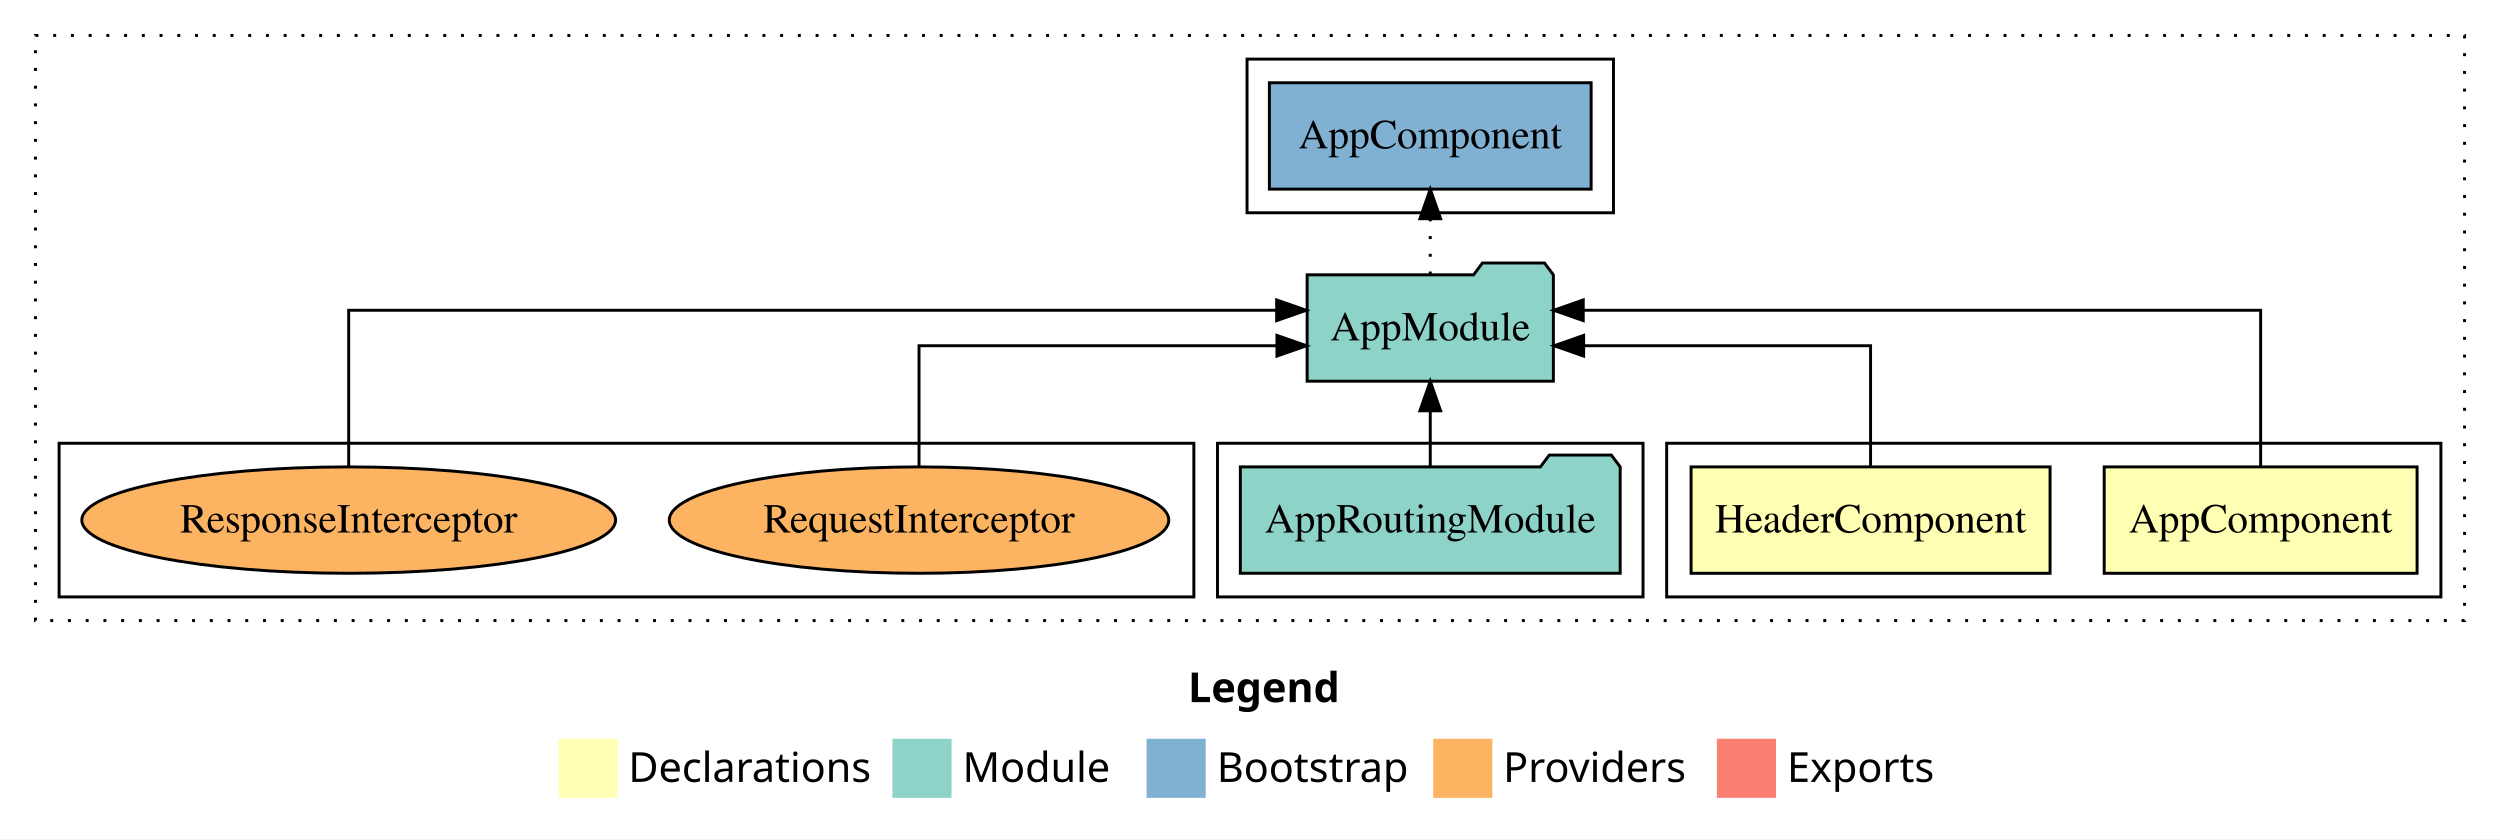
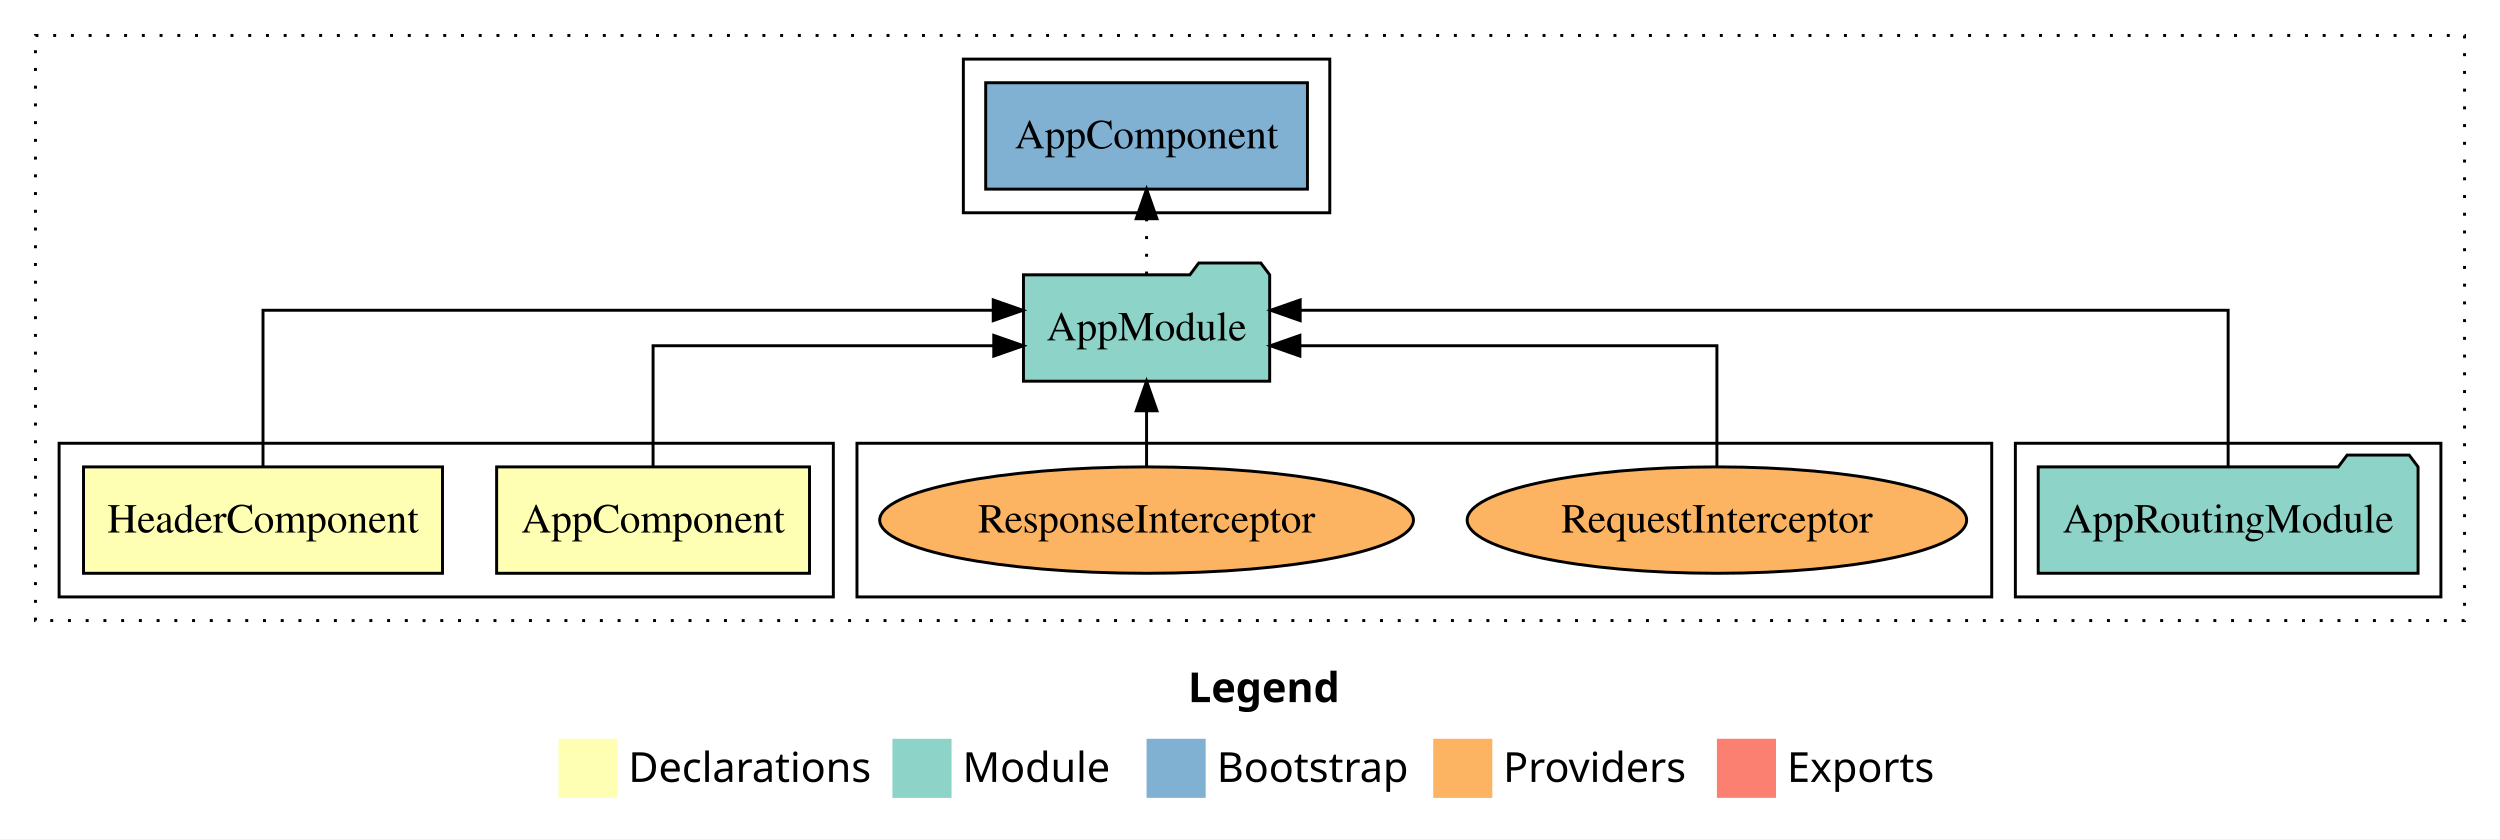
<svg xmlns="http://www.w3.org/2000/svg" width="846pt" height="284pt" viewBox="0.00 0.00 846.00 284.00">
  <g id="graph0" class="graph" transform="scale(1 1) rotate(0) translate(4 280)">
    <polygon fill="white" stroke="transparent" points="-4,4 -4,-280 842,-280 842,4 -4,4" />
    <text text-anchor="start" x="398.01" y="-42.4" font-family="sans-serif" font-weight="bold" font-size="14.00">Legend</text>
    <polygon fill="#ffffb3" stroke="transparent" points="185,-10 185,-30 205,-30 205,-10 185,-10" />
    <text text-anchor="start" x="208.63" y="-15.4" font-family="sans-serif" font-size="14.00">  Declarations</text>
    <polygon fill="#8dd3c7" stroke="transparent" points="298,-10 298,-30 318,-30 318,-10 298,-10" />
    <text text-anchor="start" x="321.73" y="-15.4" font-family="sans-serif" font-size="14.00">  Module</text>
    <polygon fill="#80b1d3" stroke="transparent" points="384,-10 384,-30 404,-30 404,-10 384,-10" />
    <text text-anchor="start" x="407.78" y="-15.4" font-family="sans-serif" font-size="14.00">  Bootstrap</text>
    <polygon fill="#fdb462" stroke="transparent" points="481,-10 481,-30 501,-30 501,-10 481,-10" />
    <text text-anchor="start" x="504.67" y="-15.4" font-family="sans-serif" font-size="14.00">  Providers</text>
    <polygon fill="#fb8072" stroke="transparent" points="577,-10 577,-30 597,-30 597,-10 577,-10" />
    <text text-anchor="start" x="600.73" y="-15.4" font-family="sans-serif" font-size="14.00">  Exports</text>
    <g id="clust1" class="cluster">
      <polygon fill="none" stroke="black" stroke-dasharray="1,5" points="8,-70 8,-268 830,-268 830,-70 8,-70" />
    </g>
-     <g id="clust2" class="cluster">
-       <polygon fill="none" stroke="black" points="560,-78 560,-130 822,-130 822,-78 560,-78" />
-     </g>
    <g id="clust5" class="cluster">
-       <polygon fill="none" stroke="black" points="408,-78 408,-130 552,-130 552,-78 408,-78" />
+       <polygon fill="none" stroke="black" points="678,-78 678,-130 822,-130 822,-78 678,-78" />
    </g>
    <g id="clust8" class="cluster">
-       <polygon fill="none" stroke="black" points="16,-78 16,-130 400,-130 400,-78 16,-78" />
+       <polygon fill="none" stroke="black" points="286,-78 286,-130 670,-130 670,-78 286,-78" />
    </g>
    <g id="clust7" class="cluster">
-       <polygon fill="none" stroke="black" points="418,-208 418,-260 542,-260 542,-208 418,-208" />
+       <polygon fill="none" stroke="black" points="322,-208 322,-260 446,-260 446,-208 322,-208" />
+     </g>
+     <g id="clust2" class="cluster">
+       <polygon fill="none" stroke="black" points="16,-78 16,-130 278,-130 278,-78 16,-78" />
    </g>
    <g id="node1" class="node">
-       <polygon fill="#ffffb3" stroke="black" points="813.94,-122 708.06,-122 708.06,-86 813.94,-86 813.94,-122" />
-       <text text-anchor="middle" x="761" y="-99.8" font-family="Times,serif" font-size="14.00">AppComponent</text>
+       <polygon fill="#ffffb3" stroke="black" points="269.94,-122 164.06,-122 164.06,-86 269.94,-86 269.94,-122" />
+       <text text-anchor="middle" x="217" y="-99.8" font-family="Times,serif" font-size="14.00">AppComponent</text>
    </g>
    <g id="node3" class="node">
-       <polygon fill="#8dd3c7" stroke="black" points="521.66,-187 518.66,-191 497.66,-191 494.66,-187 438.34,-187 438.34,-151 521.66,-151 521.66,-187" />
-       <text text-anchor="middle" x="480" y="-164.8" font-family="Times,serif" font-size="14.00">AppModule</text>
+       <polygon fill="#8dd3c7" stroke="black" points="425.66,-187 422.66,-191 401.66,-191 398.66,-187 342.34,-187 342.34,-151 425.66,-151 425.66,-187" />
+       <text text-anchor="middle" x="384" y="-164.8" font-family="Times,serif" font-size="14.00">AppModule</text>
    </g>
    <g id="edge1" class="edge">
-       <path fill="none" stroke="black" d="M761,-122.28C761,-143.32 761,-175 761,-175 761,-175 531.77,-175 531.77,-175" />
-       <polygon fill="black" stroke="black" points="531.77,-171.5 521.77,-175 531.77,-178.5 531.77,-171.5" />
+       <path fill="none" stroke="black" d="M217,-122.02C217,-139.37 217,-163 217,-163 217,-163 332.29,-163 332.29,-163" />
+       <polygon fill="black" stroke="black" points="332.29,-166.5 342.29,-163 332.29,-159.5 332.29,-166.5" />
    </g>
    <g id="node2" class="node">
-       <polygon fill="#ffffb3" stroke="black" points="689.74,-122 568.26,-122 568.26,-86 689.74,-86 689.74,-122" />
-       <text text-anchor="middle" x="629" y="-99.8" font-family="Times,serif" font-size="14.00">HeaderComponent</text>
+       <polygon fill="#ffffb3" stroke="black" points="145.74,-122 24.26,-122 24.26,-86 145.74,-86 145.74,-122" />
+       <text text-anchor="middle" x="85" y="-99.8" font-family="Times,serif" font-size="14.00">HeaderComponent</text>
    </g>
    <g id="edge2" class="edge">
-       <path fill="none" stroke="black" d="M629,-122.02C629,-139.37 629,-163 629,-163 629,-163 531.9,-163 531.9,-163" />
-       <polygon fill="black" stroke="black" points="531.9,-159.5 521.9,-163 531.9,-166.5 531.9,-159.5" />
+       <path fill="none" stroke="black" d="M85,-122.28C85,-143.32 85,-175 85,-175 85,-175 332.11,-175 332.11,-175" />
+       <polygon fill="black" stroke="black" points="332.11,-178.5 342.11,-175 332.11,-171.5 332.11,-178.5" />
    </g>
    <g id="node5" class="node">
-       <polygon fill="#80b1d3" stroke="black" points="534.44,-252 425.56,-252 425.56,-216 534.44,-216 534.44,-252" />
-       <text text-anchor="middle" x="480" y="-229.8" font-family="Times,serif" font-size="14.00">AppComponent </text>
+       <polygon fill="#80b1d3" stroke="black" points="438.44,-252 329.56,-252 329.56,-216 438.44,-216 438.44,-252" />
+       <text text-anchor="middle" x="384" y="-229.8" font-family="Times,serif" font-size="14.00">AppComponent </text>
    </g>
    <g id="edge4" class="edge">
-       <path fill="none" stroke="black" stroke-dasharray="1,5" d="M480,-187.11C480,-187.11 480,-205.99 480,-205.99" />
-       <polygon fill="black" stroke="black" points="476.5,-205.99 480,-215.99 483.5,-205.99 476.5,-205.99" />
+       <path fill="none" stroke="black" stroke-dasharray="1,5" d="M384,-187.11C384,-187.11 384,-205.99 384,-205.99" />
+       <polygon fill="black" stroke="black" points="380.5,-205.99 384,-215.99 387.5,-205.99 380.5,-205.99" />
    </g>
    <g id="node4" class="node">
-       <polygon fill="#8dd3c7" stroke="black" points="544.27,-122 541.27,-126 520.27,-126 517.27,-122 415.73,-122 415.73,-86 544.27,-86 544.27,-122" />
-       <text text-anchor="middle" x="480" y="-99.8" font-family="Times,serif" font-size="14.00">AppRoutingModule</text>
+       <polygon fill="#8dd3c7" stroke="black" points="814.27,-122 811.27,-126 790.27,-126 787.27,-122 685.73,-122 685.73,-86 814.27,-86 814.27,-122" />
+       <text text-anchor="middle" x="750" y="-99.8" font-family="Times,serif" font-size="14.00">AppRoutingModule</text>
    </g>
    <g id="edge3" class="edge">
-       <path fill="none" stroke="black" d="M480,-122.11C480,-122.11 480,-140.99 480,-140.99" />
-       <polygon fill="black" stroke="black" points="476.5,-140.99 480,-150.99 483.5,-140.99 476.5,-140.99" />
+       <path fill="none" stroke="black" d="M750,-122.28C750,-143.32 750,-175 750,-175 750,-175 435.98,-175 435.98,-175" />
+       <polygon fill="black" stroke="black" points="435.98,-171.5 425.98,-175 435.98,-178.5 435.98,-171.5" />
    </g>
    <g id="node6" class="node">
-       <ellipse fill="#fdb462" stroke="black" cx="307" cy="-104" rx="84.51" ry="18" />
-       <text text-anchor="middle" x="307" y="-99.8" font-family="Times,serif" font-size="14.00">RequestInterceptor</text>
+       <ellipse fill="#fdb462" stroke="black" cx="577" cy="-104" rx="84.51" ry="18" />
+       <text text-anchor="middle" x="577" y="-99.8" font-family="Times,serif" font-size="14.00">RequestInterceptor</text>
    </g>
    <g id="edge5" class="edge">
-       <path fill="none" stroke="black" d="M307,-122.02C307,-139.37 307,-163 307,-163 307,-163 428.12,-163 428.12,-163" />
-       <polygon fill="black" stroke="black" points="428.12,-166.5 438.12,-163 428.12,-159.5 428.12,-166.5" />
+       <path fill="none" stroke="black" d="M577,-122.02C577,-139.37 577,-163 577,-163 577,-163 435.88,-163 435.88,-163" />
+       <polygon fill="black" stroke="black" points="435.88,-159.5 425.88,-163 435.88,-166.5 435.88,-159.5" />
    </g>
    <g id="node7" class="node">
-       <ellipse fill="#fdb462" stroke="black" cx="114" cy="-104" rx="90.31" ry="18" />
-       <text text-anchor="middle" x="114" y="-99.8" font-family="Times,serif" font-size="14.00">ResponseInterceptor</text>
+       <ellipse fill="#fdb462" stroke="black" cx="384" cy="-104" rx="90.31" ry="18" />
+       <text text-anchor="middle" x="384" y="-99.8" font-family="Times,serif" font-size="14.00">ResponseInterceptor</text>
    </g>
    <g id="edge6" class="edge">
-       <path fill="none" stroke="black" d="M114,-122.28C114,-143.32 114,-175 114,-175 114,-175 428.02,-175 428.02,-175" />
-       <polygon fill="black" stroke="black" points="428.02,-178.5 438.02,-175 428.02,-171.5 428.02,-178.5" />
+       <path fill="none" stroke="black" d="M384,-122.11C384,-122.11 384,-140.99 384,-140.99" />
+       <polygon fill="black" stroke="black" points="380.5,-140.99 384,-150.99 387.5,-140.99 380.5,-140.99" />
    </g>
  </g>
</svg>
